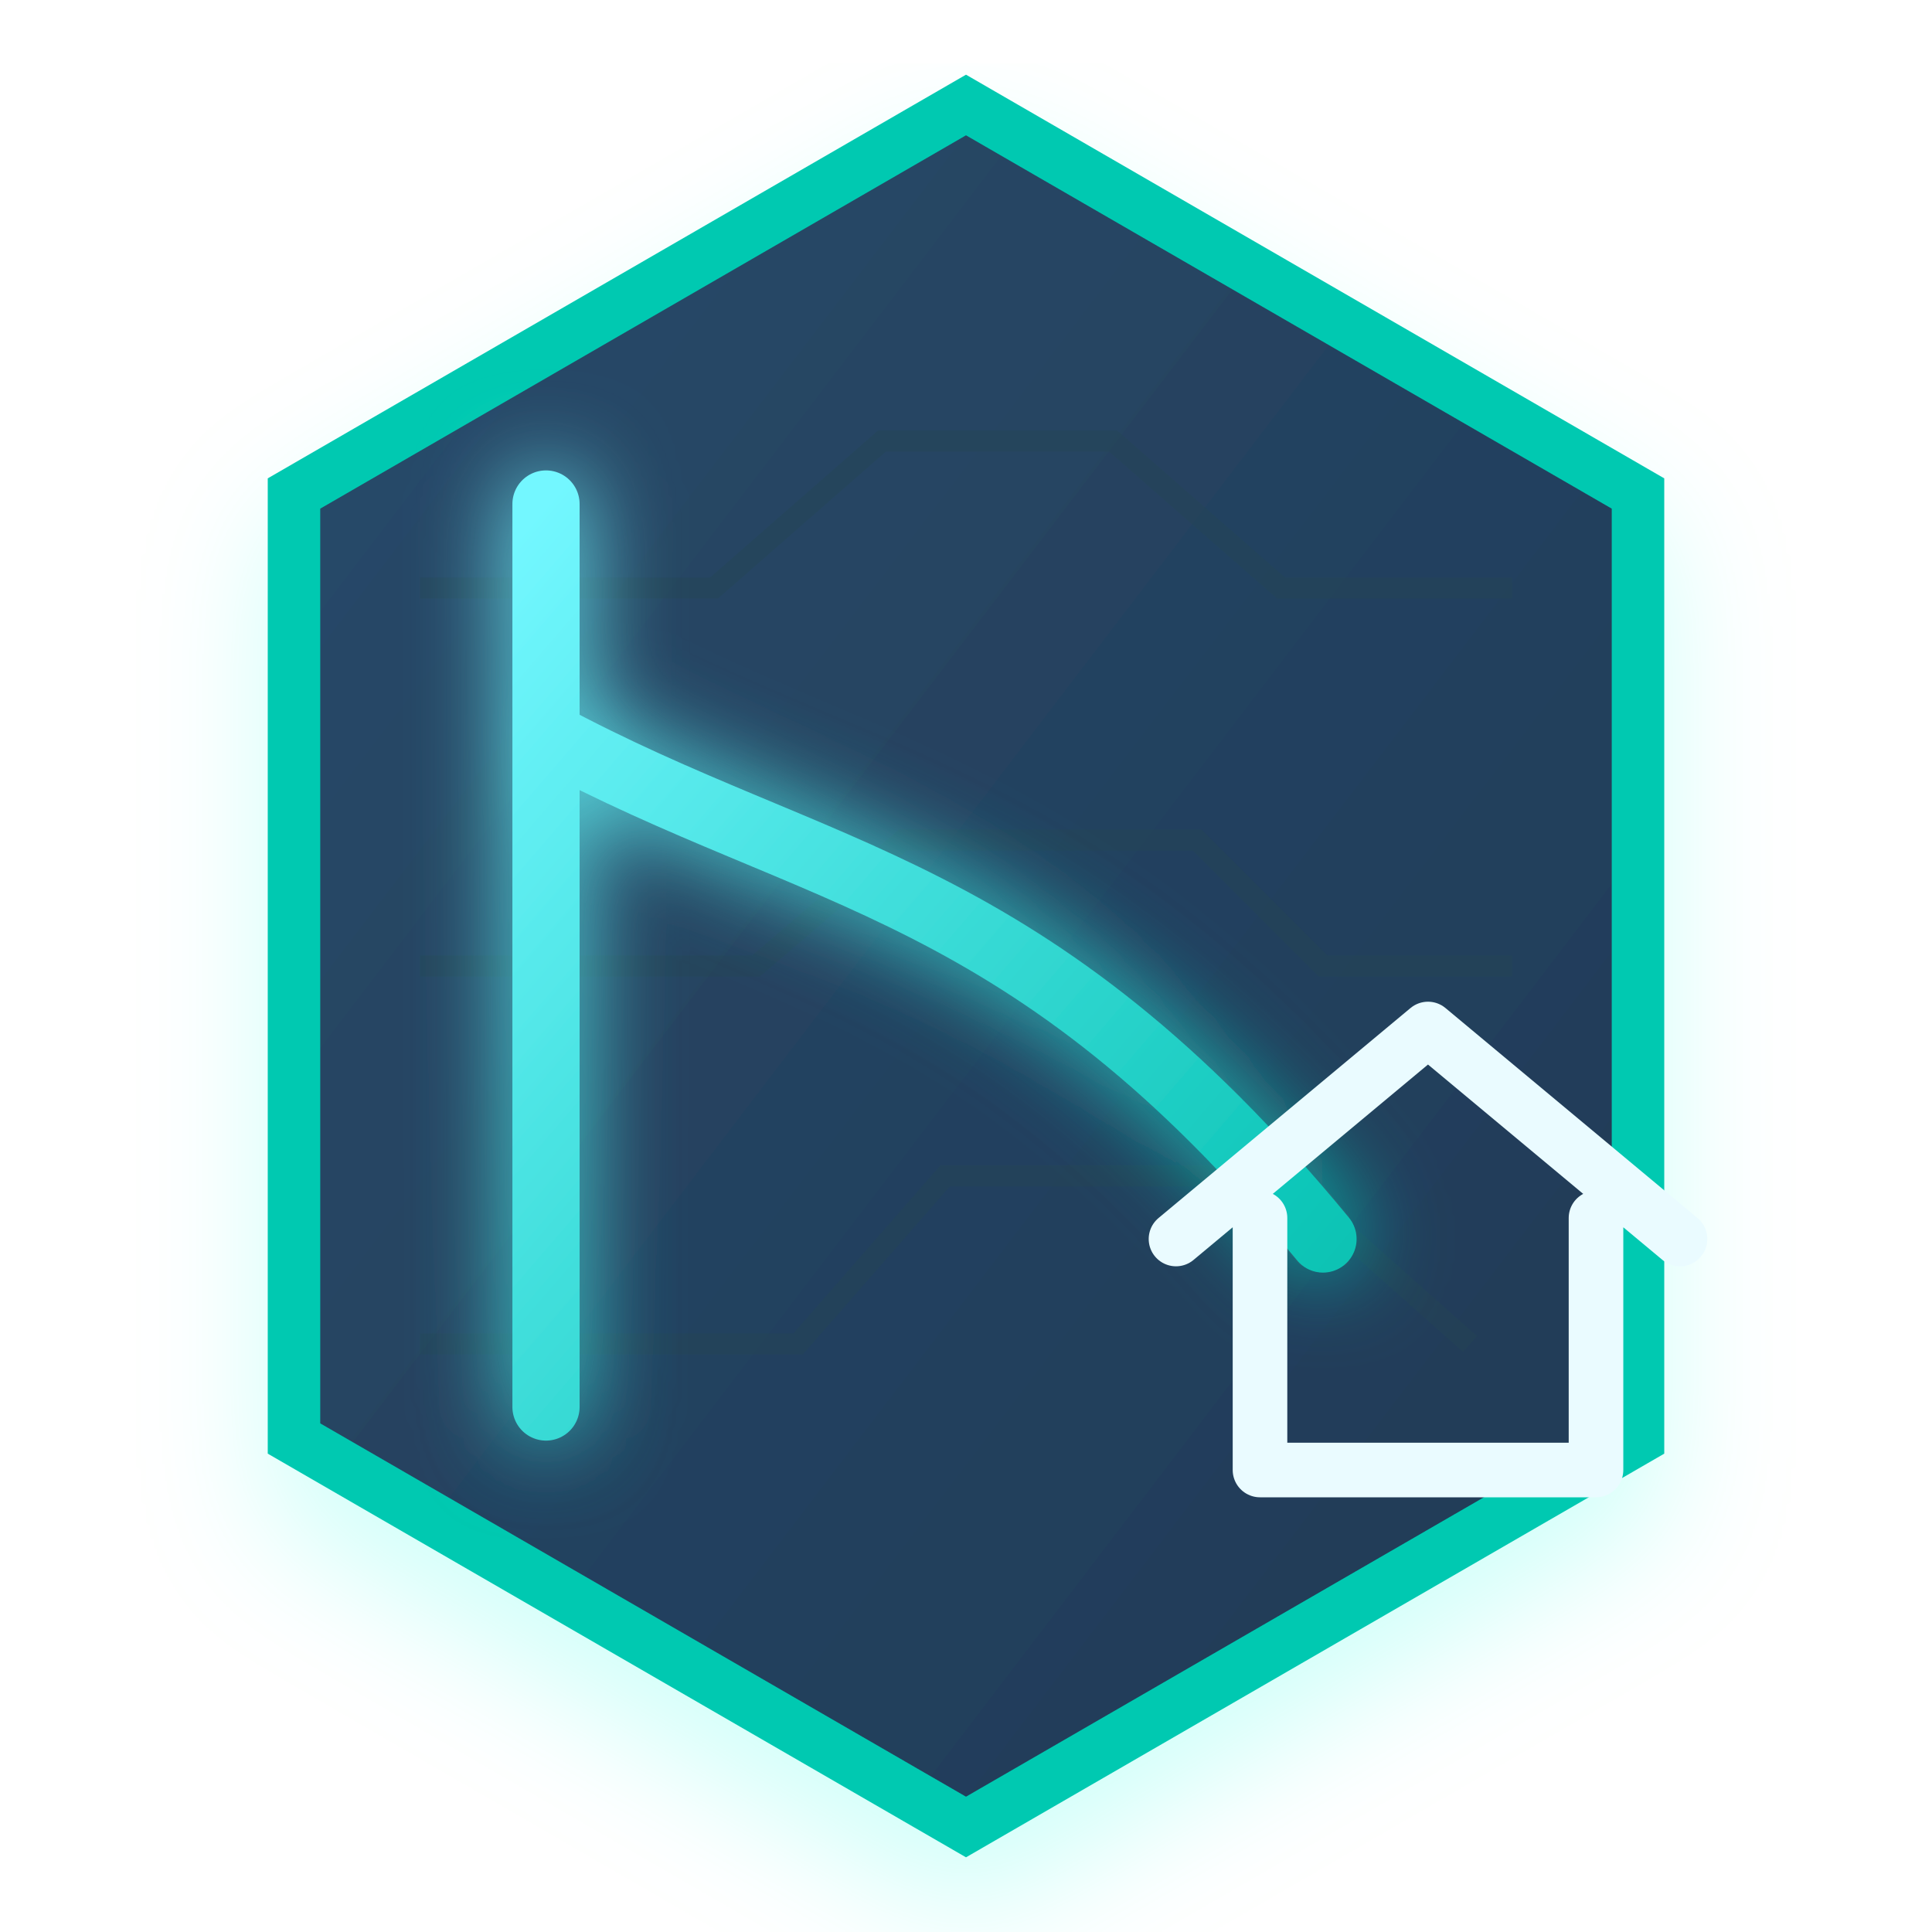
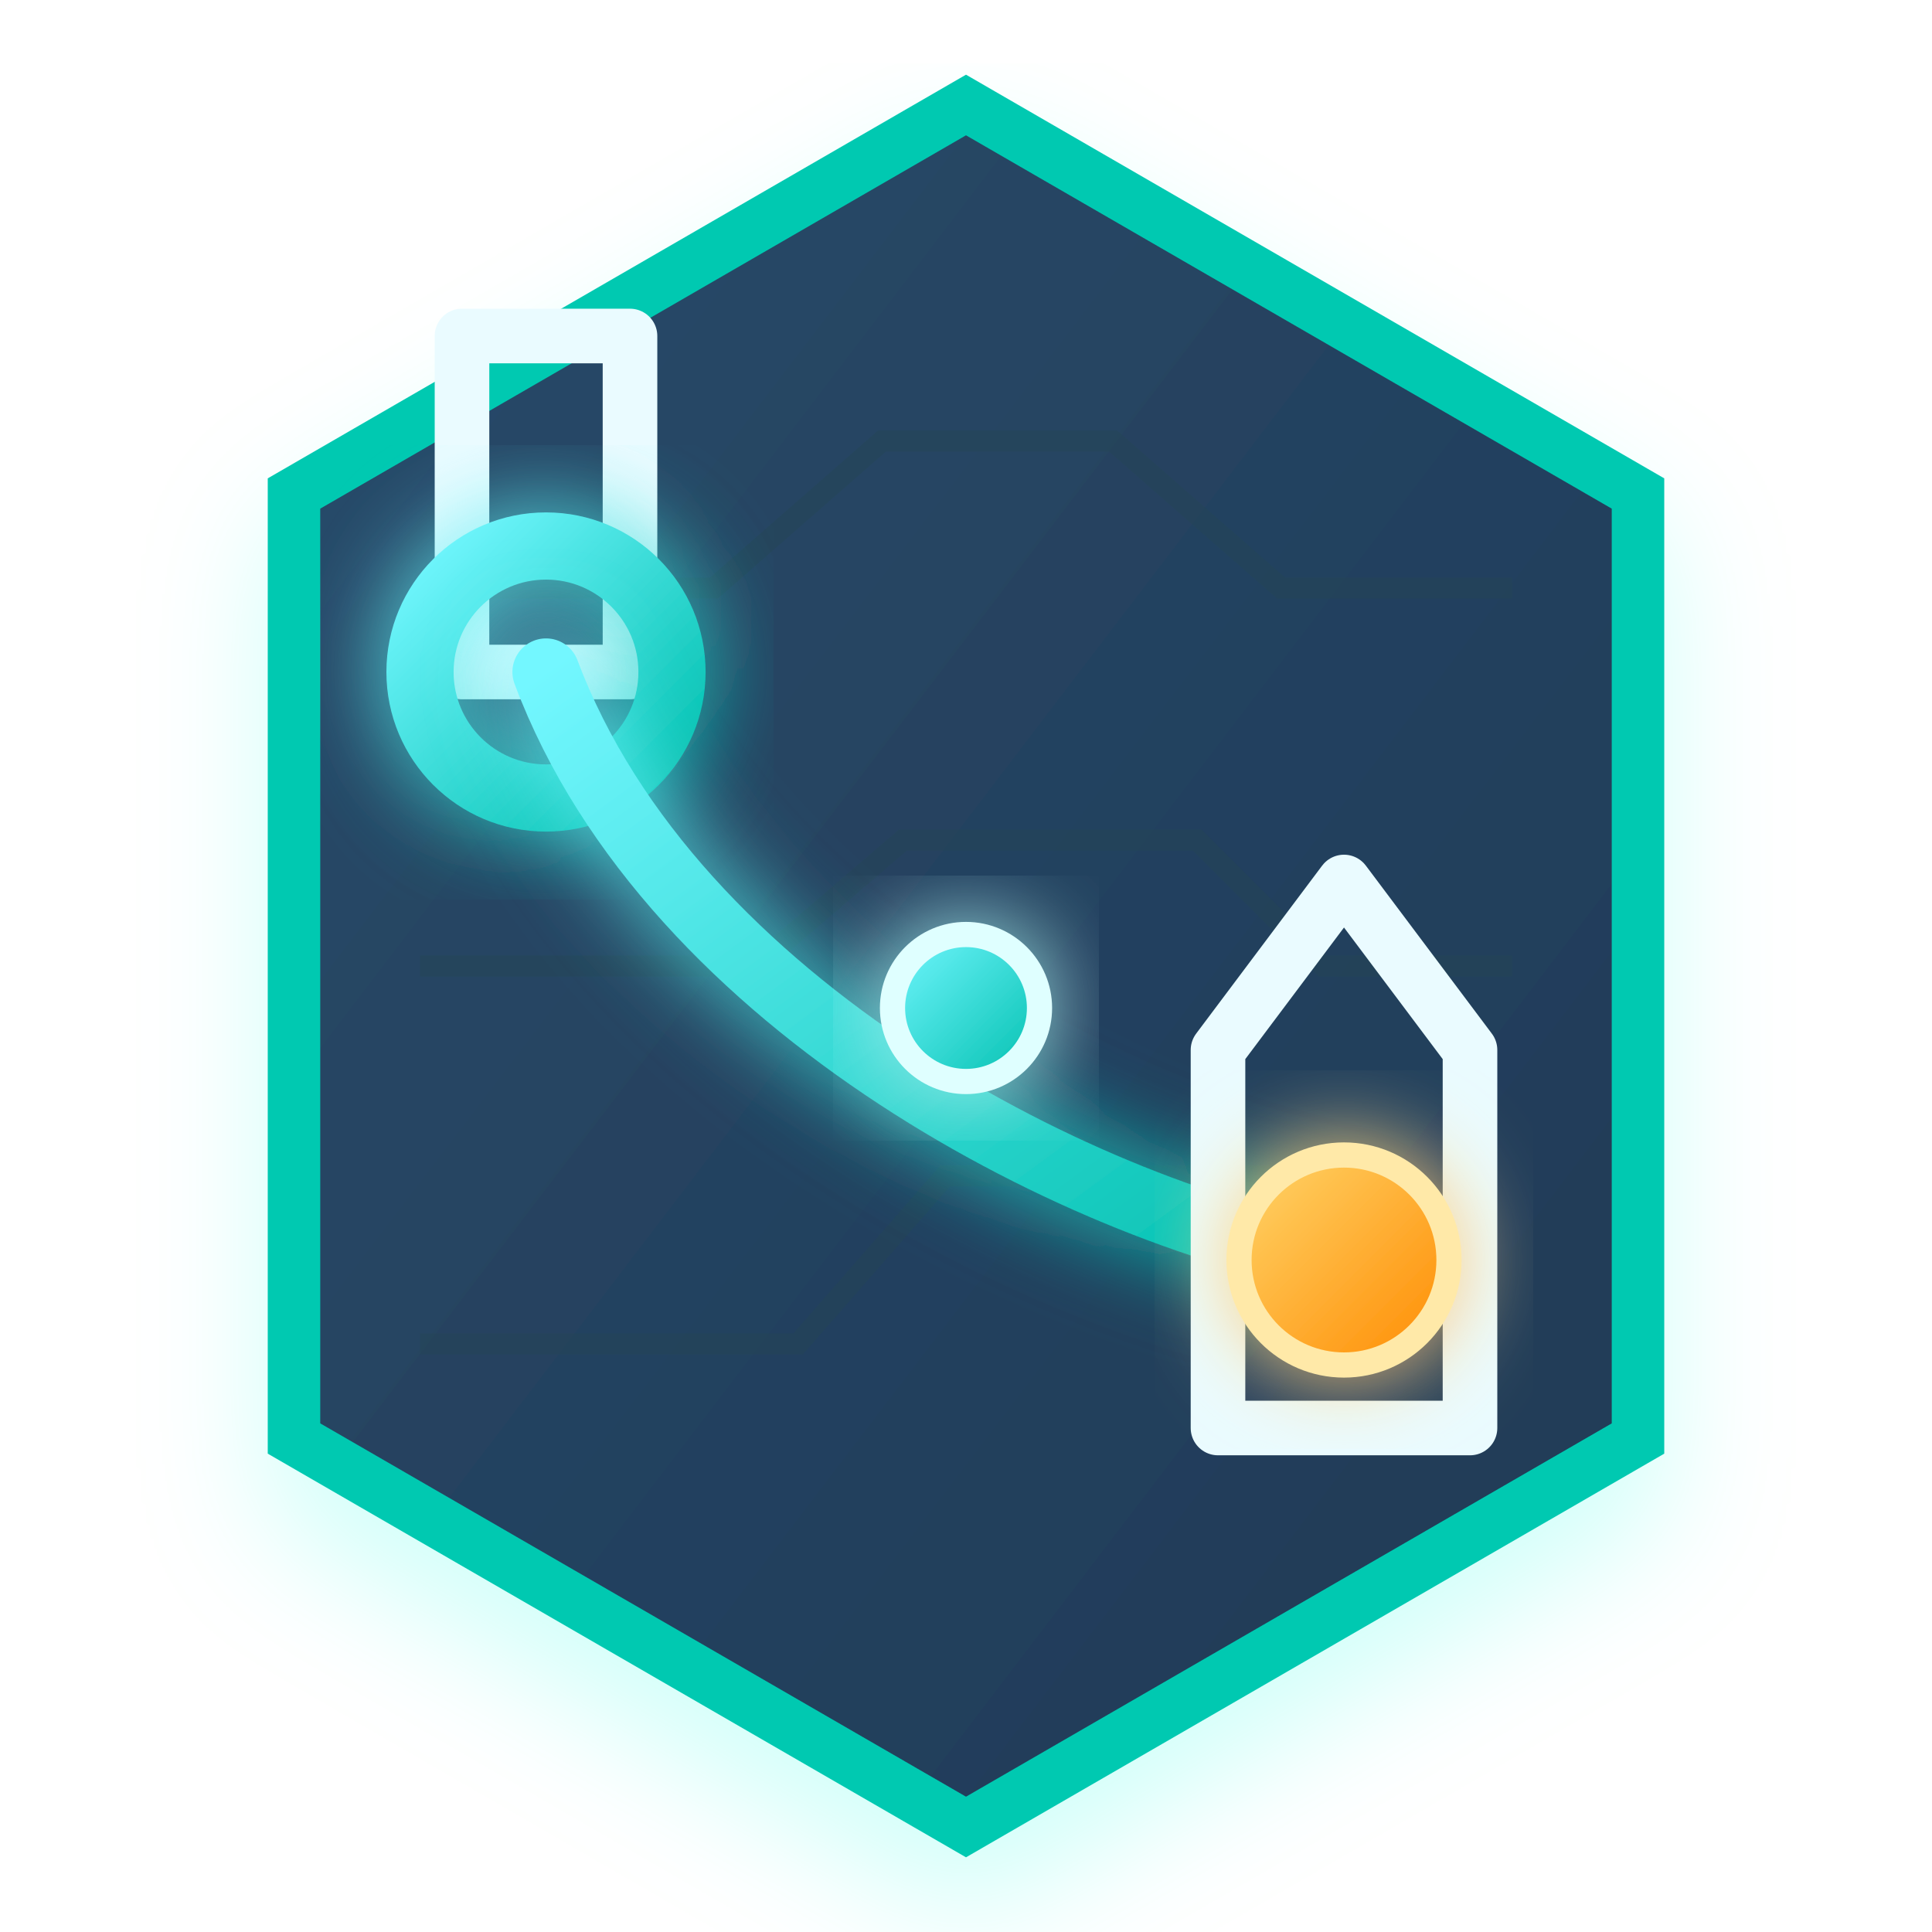
<svg xmlns="http://www.w3.org/2000/svg" width="92" height="92" viewBox="0 0 92 92" role="img" aria-label="Digitise Aerial Drop">
  <defs>
    <linearGradient id="bg" x1="0" y1="0" x2="1" y2="1">
      <stop offset="0" stop-color="#2A4A6A" />
      <stop offset="1" stop-color="#1E3A55" />
    </linearGradient>
    <linearGradient id="cyan" x1="0" y1="0" x2="1" y2="1">
      <stop offset="0" stop-color="#73F7FF" />
      <stop offset="1" stop-color="#00BFAE" />
    </linearGradient>
+     <linearGradient id="grn" x1="0" y1="0" x2="1" y2="1">
+       <stop offset="0" stop-color="#4AFF91" />
+       <stop offset="1" stop-color="#00C95A" />
+     </linearGradient>
    <linearGradient id="orange" x1="0" y1="0" x2="1" y2="1">
      <stop offset="0" stop-color="#FFD66B" />
      <stop offset="1" stop-color="#FF8A00" />
+     </linearGradient>
+     <linearGradient id="red" x1="0" y1="0" x2="1" y2="1">
+       <stop offset="0" stop-color="#FF6B6B" />
+       <stop offset="1" stop-color="#CC2020" />
    </linearGradient>
    <filter id="glow" x="-40%" y="-40%" width="180%" height="180%">
      <feGaussianBlur stdDeviation="2.2" result="b" />
      <feMerge>
        <feMergeNode in="b" />
        <feMergeNode in="SourceGraphic" />
      </feMerge>
    </filter>
    <filter id="soft" x="-20%" y="-20%" width="140%" height="140%">
      <feDropShadow dx="0" dy="3" stdDeviation="3" flood-color="#00FFE0" flood-opacity="0.18" />
    </filter>
    <style>
-       .tile{fill:url(#bg);stroke:#00C9B1;stroke-width:2.5;opacity:1;filter:url(#soft)}
+       .tile{fill:url(#bg);stroke:#00C9B1;stroke-width:2.5;filter:url(#soft)}
      .map{fill:none;stroke:#234653;stroke-width:1;opacity:.42}
      .c{fill:none;stroke:url(#cyan);stroke-width:3.2;stroke-linecap:round;stroke-linejoin:round;filter:url(#glow)}
-       .ct{fill:url(#cyan);stroke:#DFFFFF;stroke-width:1.2;filter:url(#glow)}
+       .cf{fill:url(#cyan);stroke:#DFFFFF;stroke-width:1.2;filter:url(#glow)}
+       .g{fill:none;stroke:url(#grn);stroke-width:3.2;stroke-linecap:round;stroke-linejoin:round;filter:url(#glow)}
+       .gf{fill:url(#grn);stroke:#C8FFE0;stroke-width:1.2;filter:url(#glow)}
      .o{fill:none;stroke:url(#orange);stroke-width:3.2;stroke-linecap:round;stroke-linejoin:round;filter:url(#glow)}
-       .ot{fill:url(#orange);stroke:#FFE9A8;stroke-width:1.2;filter:url(#glow)}
+       .of{fill:url(#orange);stroke:#FFE9A8;stroke-width:1.2;filter:url(#glow)}
+       .r{fill:none;stroke:url(#red);stroke-width:3.2;stroke-linecap:round;stroke-linejoin:round;filter:url(#glow)}
+       .rf{fill:url(#red);stroke:#FFB0B0;stroke-width:1.2;filter:url(#glow)}
      .w{fill:none;stroke:#EAFBFF;stroke-width:2.6;stroke-linecap:round;stroke-linejoin:round}
      .dot{fill:#EAFBFF;stroke:#AFFFF8;stroke-width:1.6;filter:url(#glow)}
-       .txt{font-family:Arial, Helvetica, sans-serif;font-size:15px;font-weight:700;fill:#FFE4A3;text-anchor:middle}
    </style>
  </defs>
  <polygon class="tile" points="46,5 78,23.5 78,68.5 46,87 14,68.5 14,23.5" />
  <path class="map" d="M20 28h14l8-7h11l8 7h11M20 46h16l7-6h14l6 6h9M20 64h18l7-8h16l9 8" />
-   <path class="c" d="M26 24v43M26 35c13 7 23 7 37 24" />
-   <path class="w" d="M56 59l12-10 12 10M60 58v12h16V58" />
-   <path class="o" d="M68 70V58" />
+   <rect class="w" x="22" y="16" width="8" height="16" />
+   <circle class="c" cx="26" cy="32" r="6" />
+   <path class="c" d="M26 32C32 48 52 58 64 60" />
+   <circle class="cf" cx="46" cy="48" r="3.5" />
+   <path class="w" d="M58 50l6-8 6 8M58 50v18h12V50" />
+   <circle class="of" cx="64" cy="60" r="5" />
</svg>
